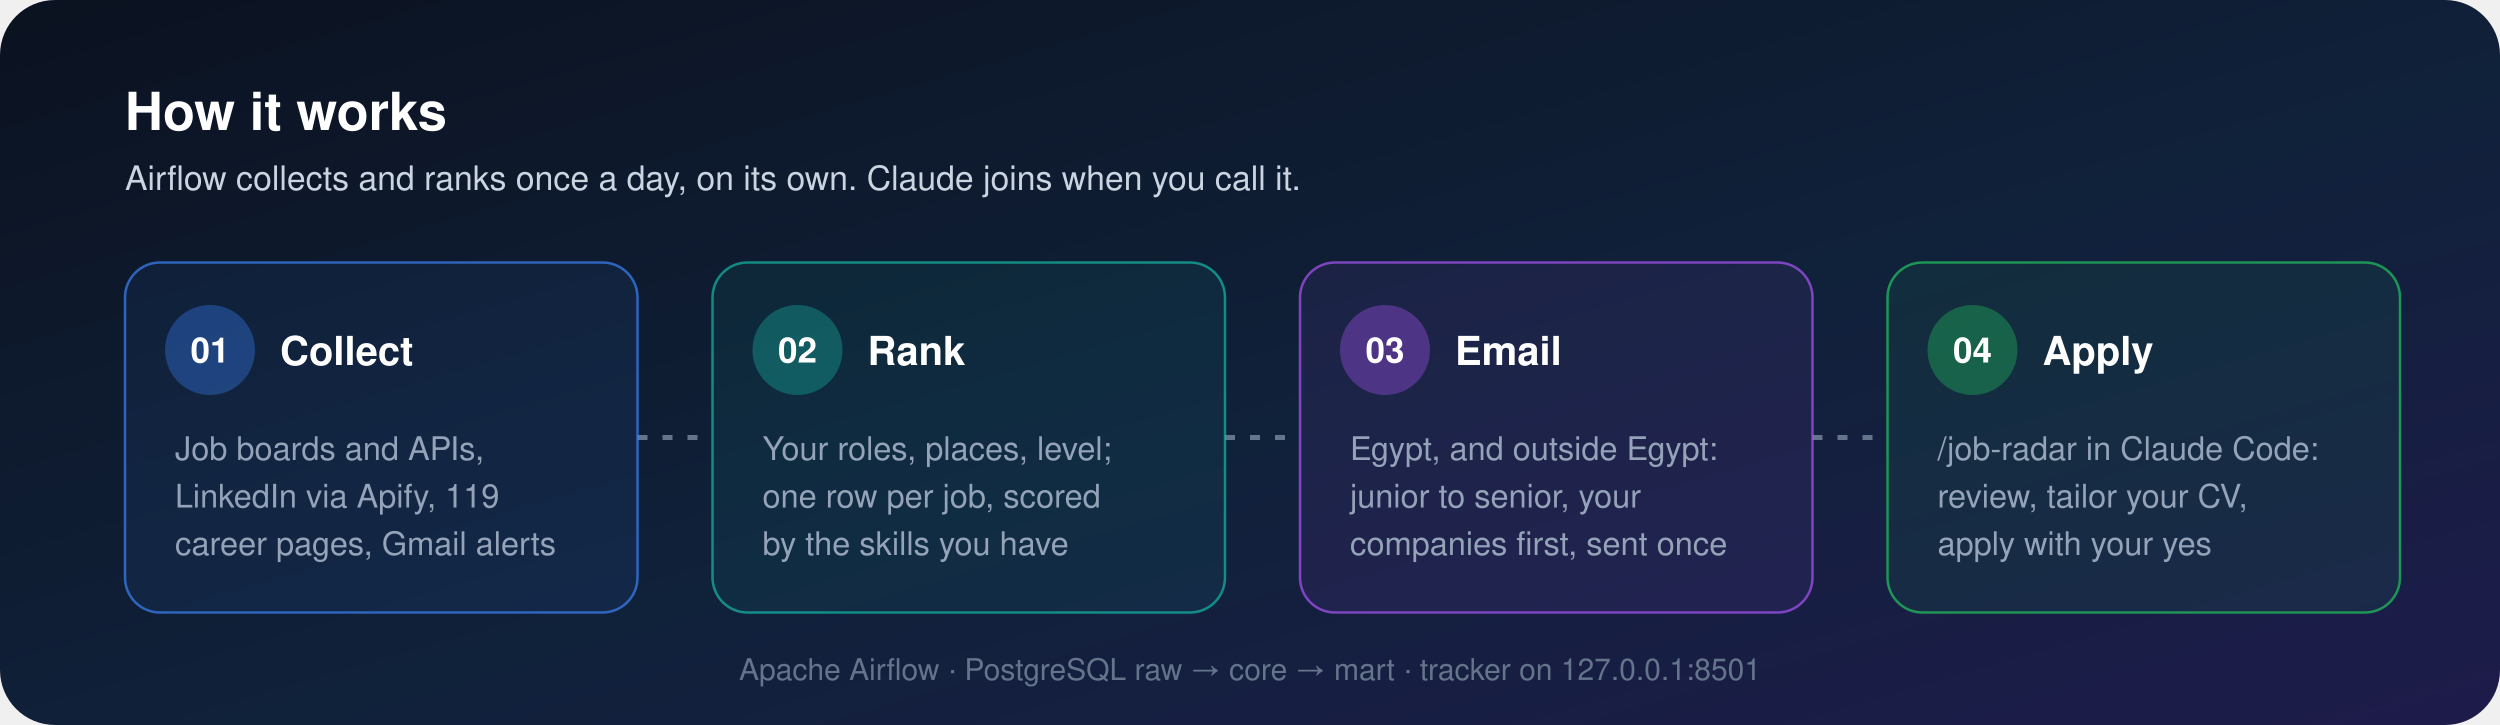
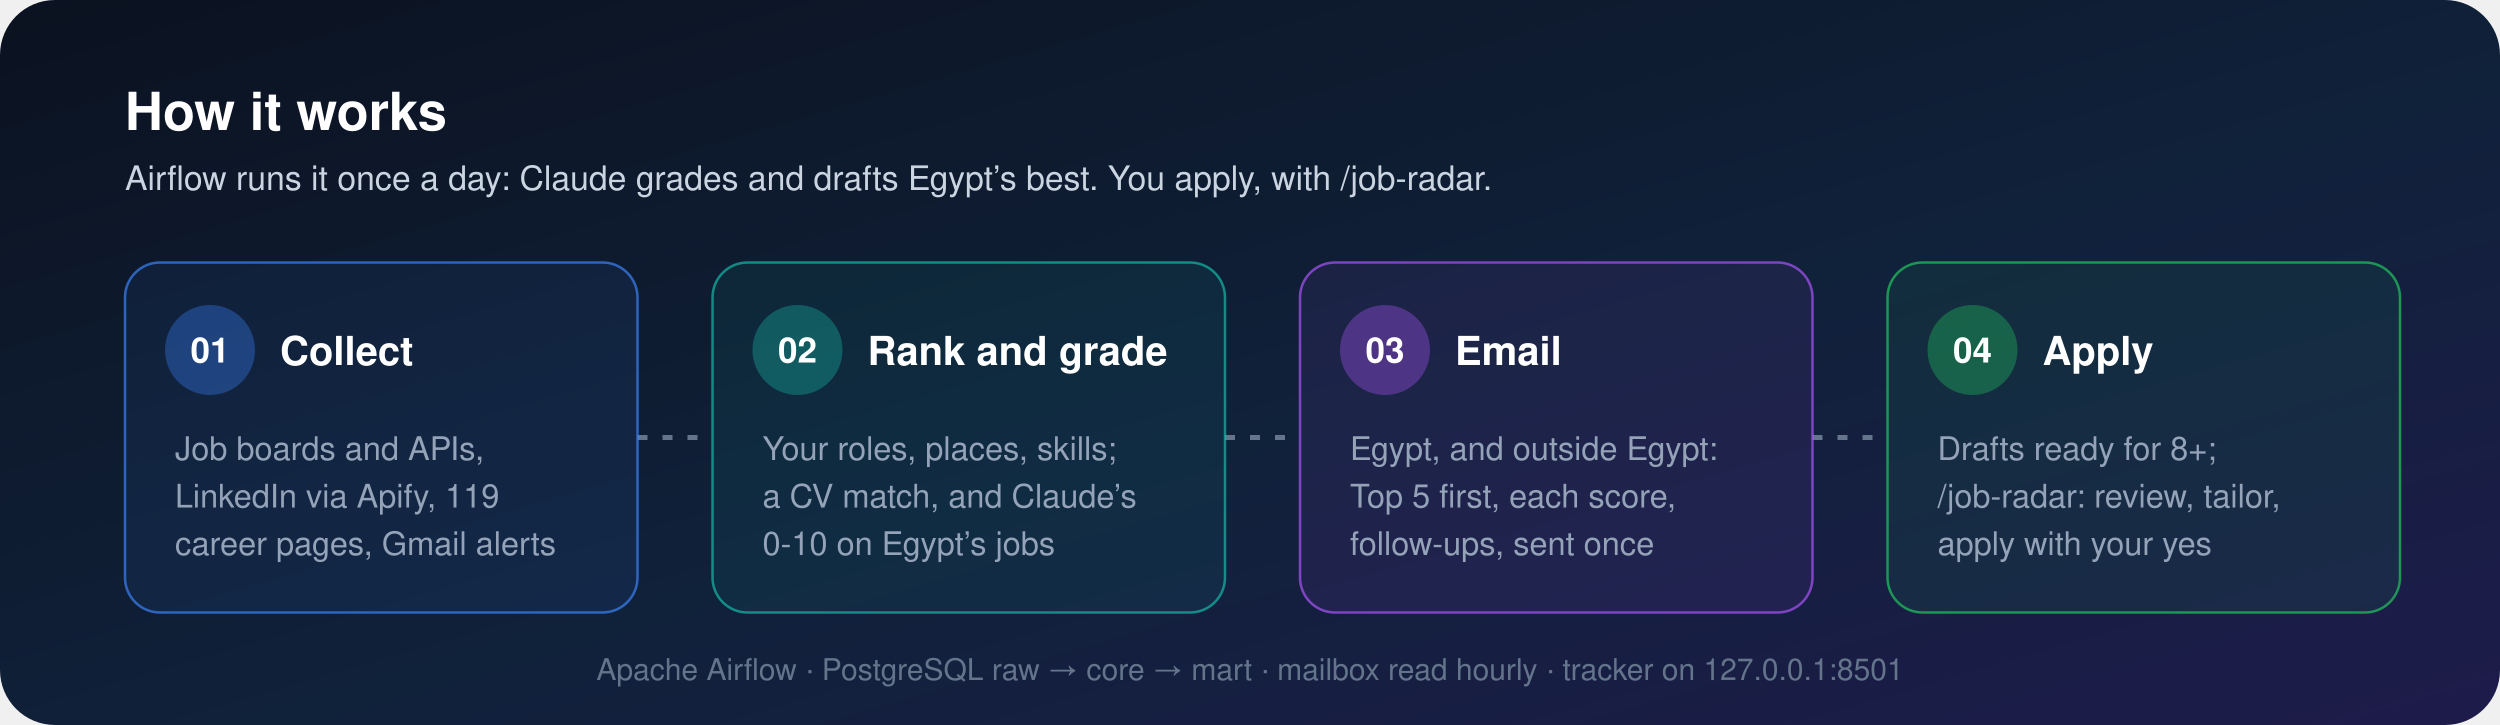
- <svg xmlns="http://www.w3.org/2000/svg" viewBox="0 0 1000 290" width="1000" height="290" role="img" aria-label="How it works: 01 Collect, job boards and APIs, LinkedIn search via Apify, 119 career pages in Egypt and your Gmail alerts; 02 Rank, your roles, places and level, one row per job, your skills matched; 03 Email, two digests (Egypt, outside Egypt), junior to senior, each job sent once; 04 Apply, /job-radar in Claude Code reviews, tailors and applies with your yes per job.">
+ <svg xmlns="http://www.w3.org/2000/svg" viewBox="0 0 1000 290" width="1000" height="290" role="img" aria-label="How it works: 01 Collect, job boards and APIs, LinkedIn search via Apify, 119 career pages in Egypt and your Gmail alerts; 02 Rank and grade, your roles, places and skills, a CV match, and Claude's 0-10 score on Egypt's jobs; 03 Email, Egypt and outside Egypt, Top 5 first, each job's score, follow-up reminders, each job sent once; 04 Apply, drafts ready for Egypt jobs scoring 8+, /job-radar in Claude Code reviews, tailors and applies with your yes per job. Every hour, your mailbox is read for news on your applications.">
  <defs>
    <linearGradient id="bg" x1="0" y1="0" x2="1" y2="1">
      <stop offset="0" stop-color="#0B1220" />
      <stop offset="0.55" stop-color="#10213A" />
      <stop offset="1" stop-color="#1E1B4B" />
    </linearGradient>
  </defs>
  <style>
    text { font-family: "Segoe UI", -apple-system, Helvetica, Arial, sans-serif; }
    .title { font-size: 21px; font-weight: 700; fill: #FFFFFF; }
    .sub { font-size: 13.5px; fill: #CBD5E1; }
    .num { font-size: 14px; font-weight: 700; fill: #FFFFFF; }
    .step { font-size: 16px; font-weight: 700; fill: #FFFFFF; }
    .desc { font-size: 13px; fill: #94A3B8; }
    .cap { font-size: 12px; fill: #64748B; }
    .link { fill: none; stroke: #64748B; stroke-width: 2; stroke-dasharray: 4 6; animation: flow 1.6s linear infinite; }
    @keyframes flow { to { stroke-dashoffset: -20; } }
  </style>
  <rect width="1000" height="290" rx="22" fill="url(#bg)" />
  <text x="50" y="52" class="title">How it works</text>
-   <text x="50" y="76" class="sub">Airflow collects and ranks once a day, on its own. Claude joins when you call it.</text>
+   <text x="50" y="76" class="sub">Airflow runs it once a day: Claude grades and drafts Egypt’s best. You apply, with /job-radar.</text>
  <path class="link" d="M255 175h30" />
  <path class="link" d="M490 175h30" />
  <path class="link" d="M725 175h30" />
  <rect x="50" y="105" width="205" height="140" rx="14" fill="#3B82F6" fill-opacity="0.08" stroke="#3B82F6" stroke-opacity="0.7" />
  <circle cx="84" cy="140" r="18" fill="#3B82F6" fill-opacity="0.35" />
  <text x="84" y="145" class="num" text-anchor="middle">01</text>
  <text x="112" y="146" class="step">Collect</text>
  <text x="70" y="184" class="desc">Job boards and APIs,</text>
  <text x="70" y="203" class="desc">LinkedIn via Apify, 119</text>
  <text x="70" y="222" class="desc">career pages, Gmail alerts</text>
  <rect x="285" y="105" width="205" height="140" rx="14" fill="#14B8A6" fill-opacity="0.08" stroke="#14B8A6" stroke-opacity="0.7" />
  <circle cx="319" cy="140" r="18" fill="#14B8A6" fill-opacity="0.35" />
  <text x="319" y="145" class="num" text-anchor="middle">02</text>
-   <text x="347" y="146" class="step">Rank</text>
-   <text x="305" y="184" class="desc">Your roles, places, level;</text>
-   <text x="305" y="203" class="desc">one row per job, scored</text>
-   <text x="305" y="222" class="desc">by the skills you have</text>
+   <text x="347" y="146" class="step">Rank and grade</text>
+   <text x="305" y="184" class="desc">Your roles, places, skills;</text>
+   <text x="305" y="203" class="desc">a CV match, and Claude’s</text>
+   <text x="305" y="222" class="desc">0-10 on Egypt’s jobs</text>
  <rect x="520" y="105" width="205" height="140" rx="14" fill="#A855F7" fill-opacity="0.08" stroke="#A855F7" stroke-opacity="0.7" />
  <circle cx="554" cy="140" r="18" fill="#A855F7" fill-opacity="0.35" />
  <text x="554" y="145" class="num" text-anchor="middle">03</text>
  <text x="582" y="146" class="step">Email</text>
  <text x="540" y="184" class="desc">Egypt, and outside Egypt:</text>
-   <text x="540" y="203" class="desc">junior to senior, your</text>
-   <text x="540" y="222" class="desc">companies first, sent once</text>
+   <text x="540" y="203" class="desc">Top 5 first, each score,</text>
+   <text x="540" y="222" class="desc">follow-ups, sent once</text>
  <rect x="755" y="105" width="205" height="140" rx="14" fill="#22C55E" fill-opacity="0.08" stroke="#22C55E" stroke-opacity="0.7" />
  <circle cx="789" cy="140" r="18" fill="#22C55E" fill-opacity="0.35" />
  <text x="789" y="145" class="num" text-anchor="middle">04</text>
  <text x="817" y="146" class="step">Apply</text>
-   <text x="775" y="184" class="desc">/job-radar in Claude Code:</text>
-   <text x="775" y="203" class="desc">review, tailor your CV,</text>
+   <text x="775" y="184" class="desc">Drafts ready for 8+;</text>
+   <text x="775" y="203" class="desc">/job-radar: review, tailor,</text>
  <text x="775" y="222" class="desc">apply with your yes</text>
-   <text x="500" y="272" class="cap" text-anchor="middle">Apache Airflow · PostgreSQL raw → core → mart · tracker on 127.0.0.1:8501</text>
+   <text x="500" y="272" class="cap" text-anchor="middle">Apache Airflow · PostgreSQL raw → core → mart · mailbox read hourly · tracker on 127.0.0.1:8501</text>
</svg>
